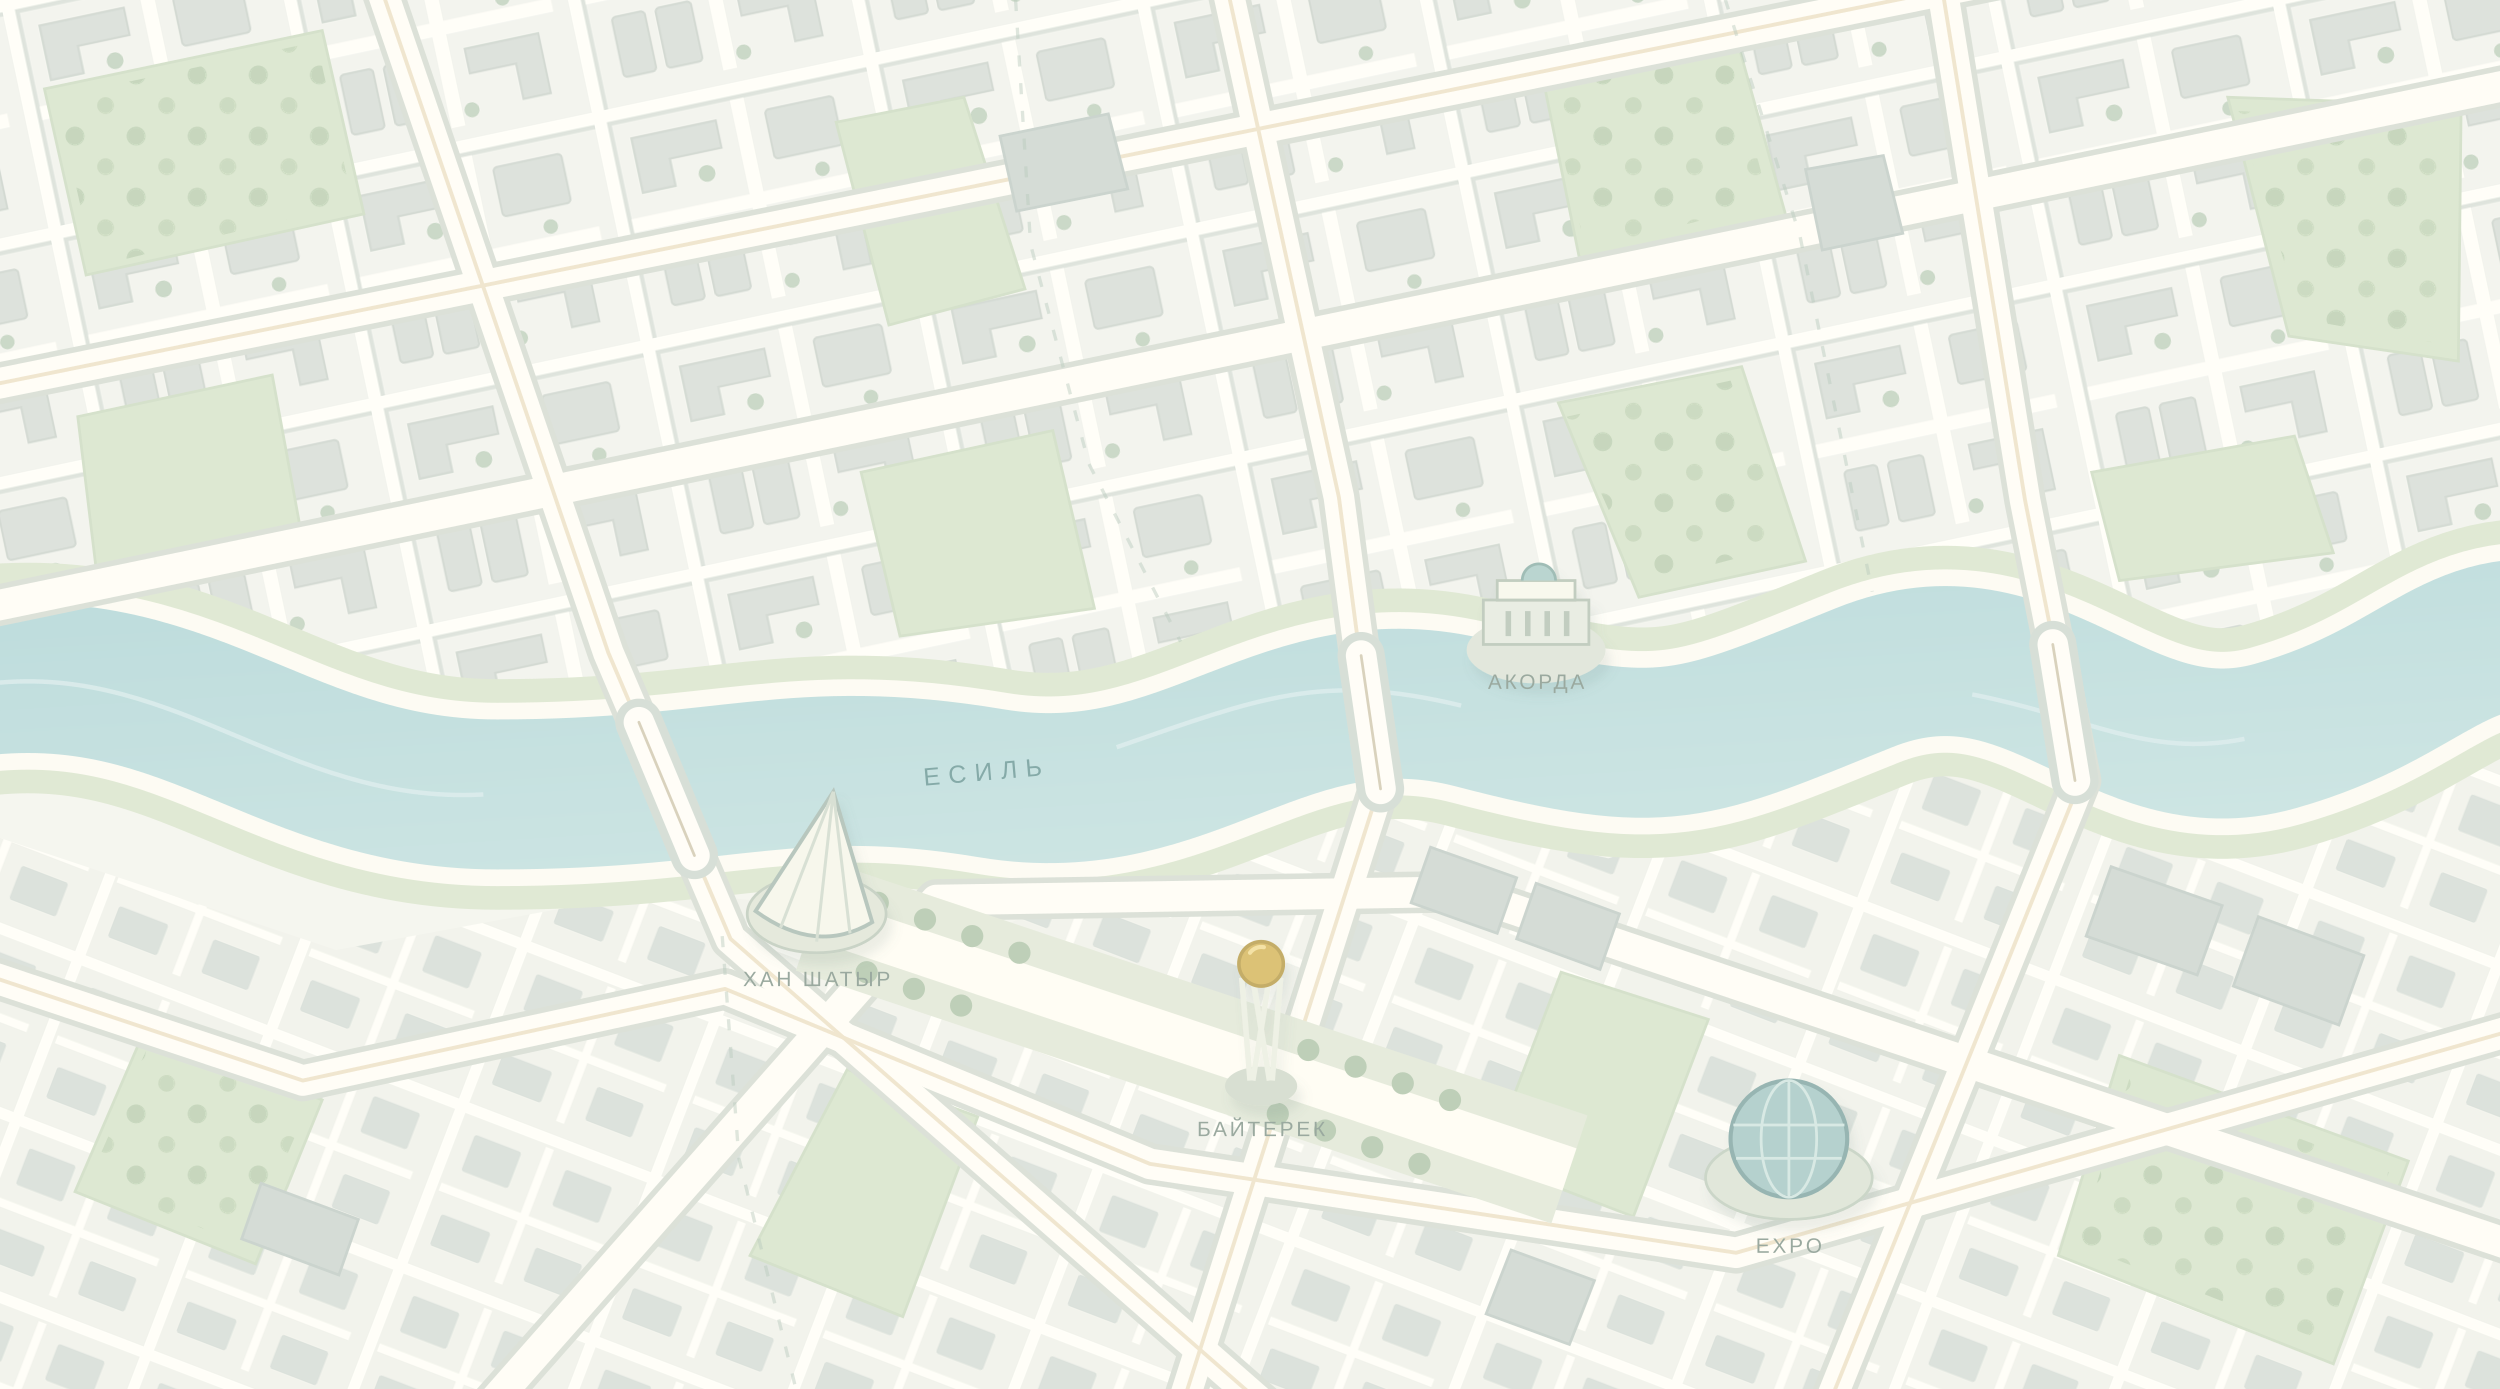
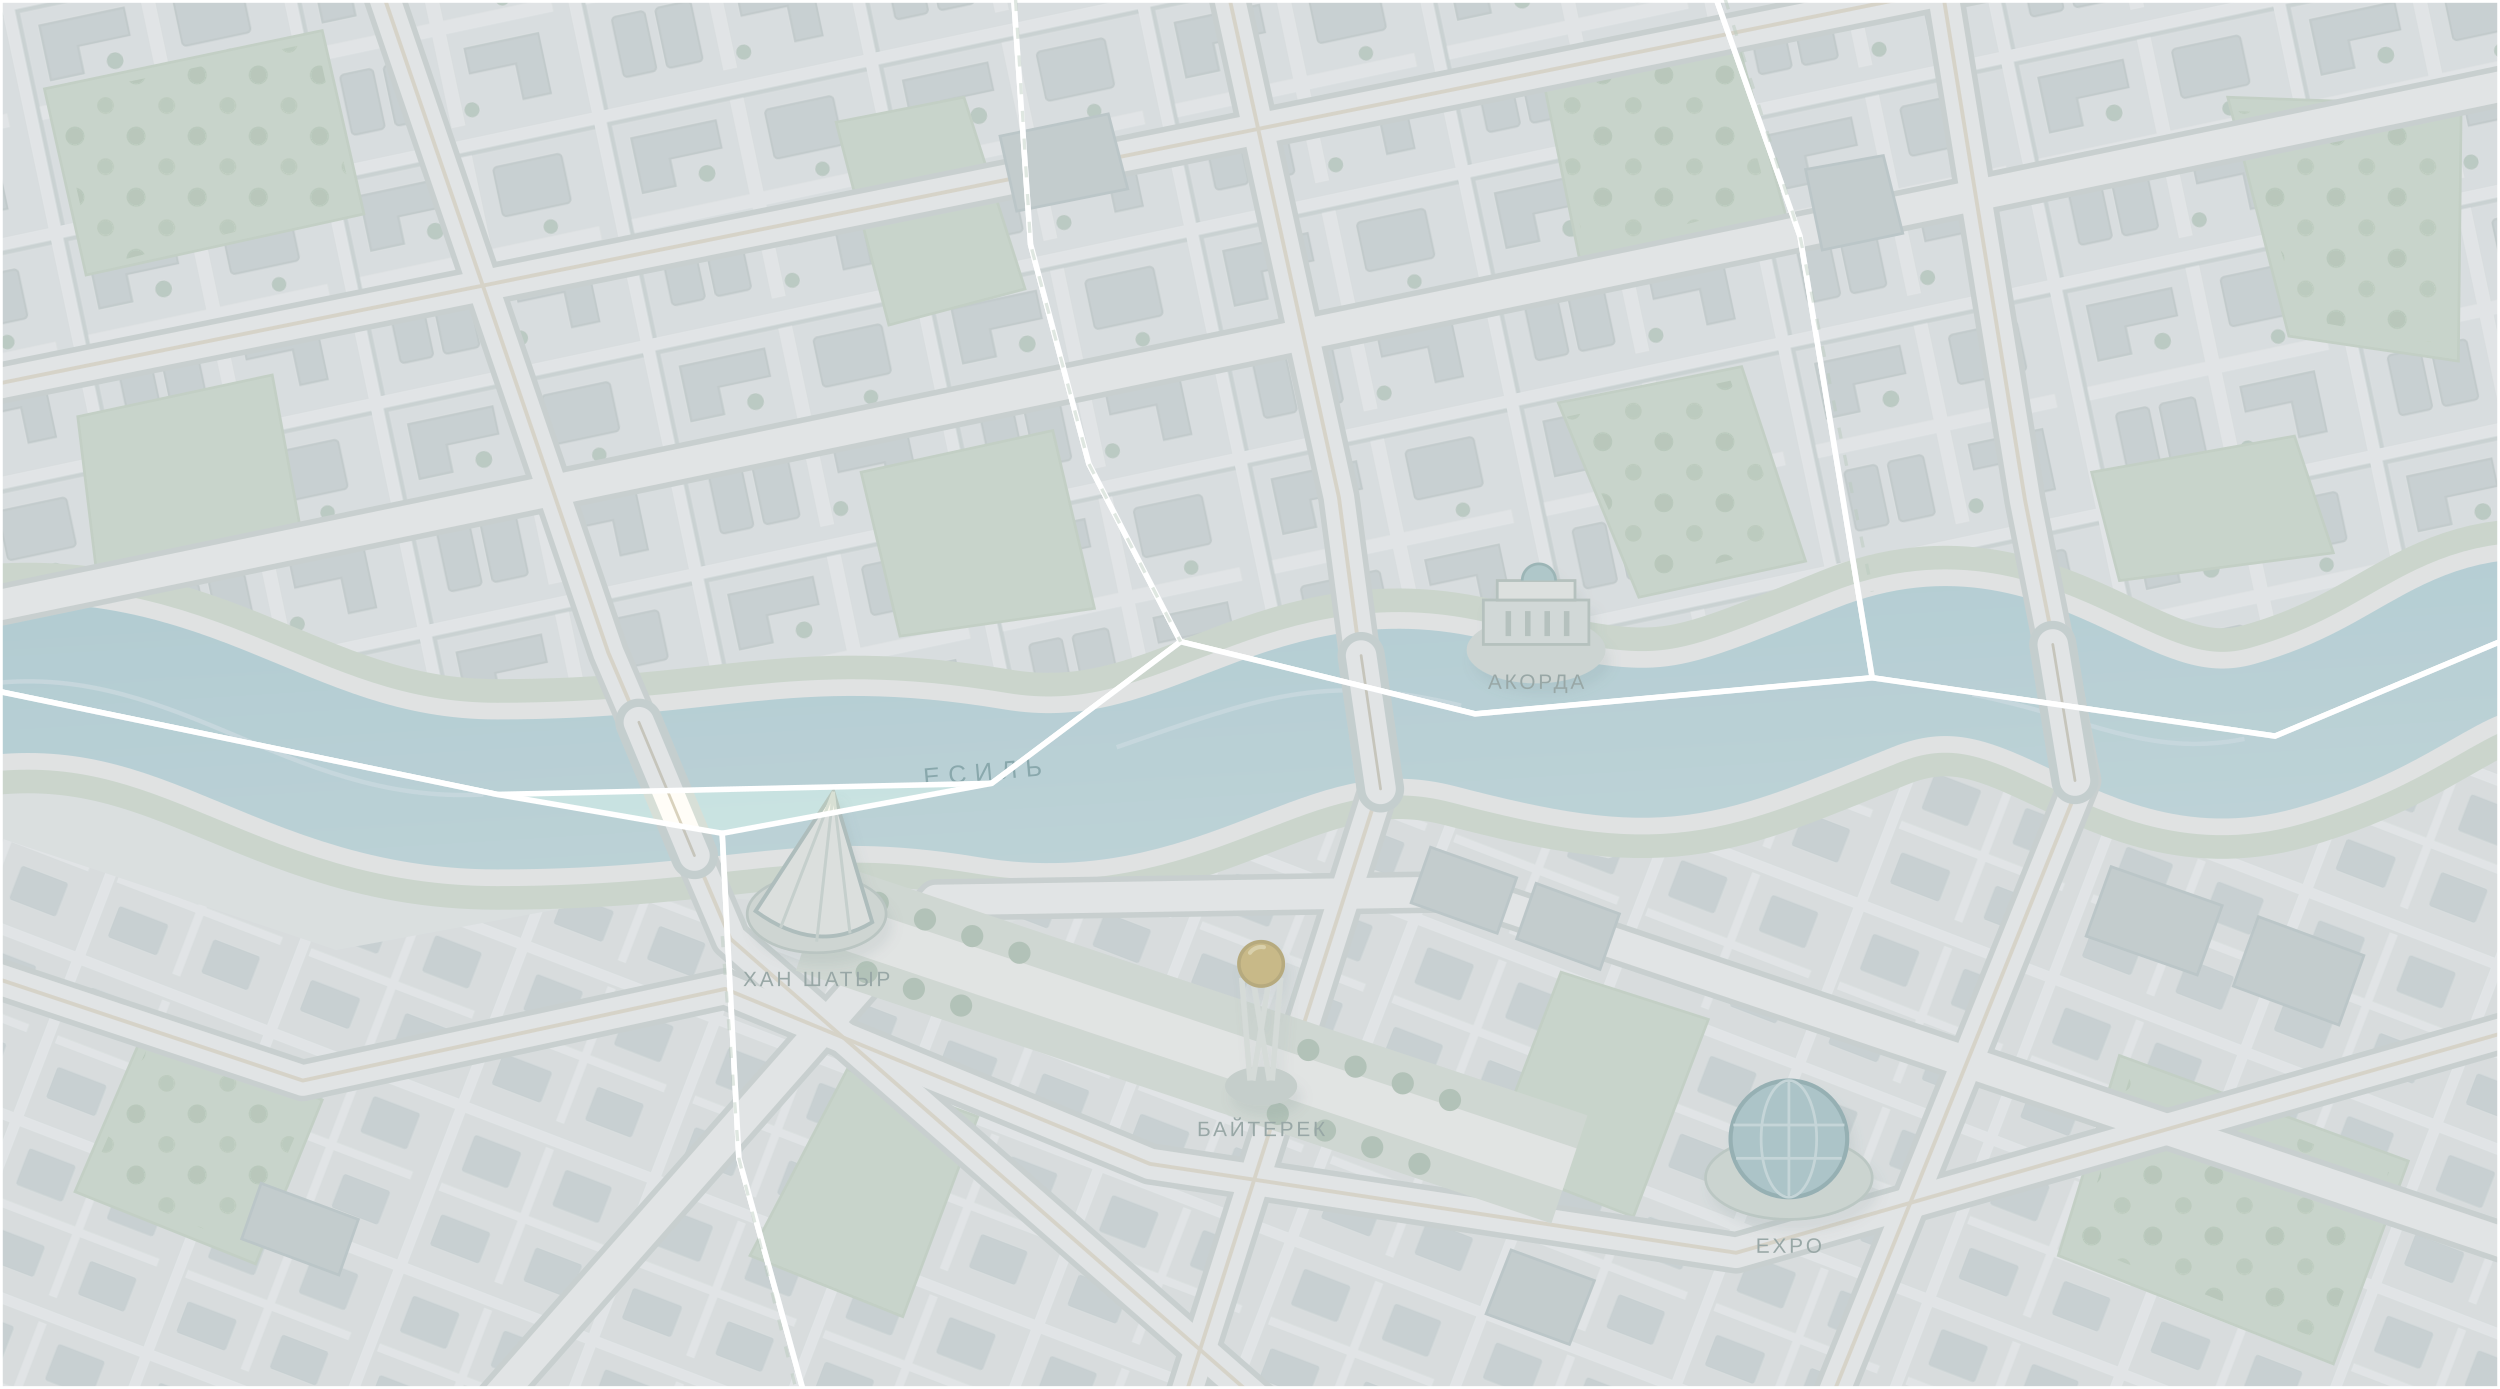
<svg xmlns="http://www.w3.org/2000/svg" width="900" height="500" viewBox="0 0 900 500" role="img" aria-labelledby="map-title map-desc">
  <defs>
    <pattern id="blocks" width="100" height="84" patternUnits="userSpaceOnUse" patternTransform="rotate(-12)">
      <rect width="100" height="84" fill="#f3f4ee" />
      <path d="M0 0H100M0 0V84" fill="none" stroke="#dfe4dd" stroke-width="12" />
      <path d="M0 0H100M0 0V84" fill="none" stroke="#fffef8" stroke-width="9" />
      <path d="M52 6V79M6 43H94" fill="none" stroke="#fffef8" stroke-width="5" />
      <g fill="#dde2dc" stroke="#d5dbd4" stroke-width=".8">
        <path d="M12 12h31v10H24v10H12z" />
        <rect x="61" y="12" width="25" height="18" rx="1.5" />
        <rect x="14" y="52" width="12" height="22" rx="1.5" />
        <rect x="30" y="52" width="13" height="22" rx="1.5" />
        <path d="M60 52h27v22H77V61H60z" />
      </g>
      <g fill="#cbd9c8">
        <circle cx="36" cy="30" r="3" />
        <circle cx="77" cy="37" r="2.6" />
        <circle cx="58" cy="74" r="2.7" />
      </g>
    </pattern>
    <pattern id="fineBlocks" width="74" height="62" patternUnits="userSpaceOnUse" patternTransform="rotate(21)">
      <rect width="74" height="62" fill="#f2f3ec" />
      <path d="M0 0H74M0 0V62" stroke="#fffef8" stroke-width="8" fill="none" />
      <path d="M37 5V57M5 32H68" stroke="#fffef8" stroke-width="3" fill="none" />
      <g fill="#dce2dc">
        <rect x="10" y="10" width="18" height="14" rx="1" />
        <rect x="45" y="10" width="18" height="14" rx="1" />
        <rect x="9" y="41" width="19" height="12" rx="1" />
        <rect x="45" y="40" width="18" height="13" rx="1" />
      </g>
    </pattern>
    <pattern id="trees" width="22" height="22" patternUnits="userSpaceOnUse">
      <circle cx="5" cy="5" r="3.4" fill="#bdcfb4" />
      <circle cx="16" cy="16" r="3" fill="#c5d5ba" />
    </pattern>
    <linearGradient id="river" x1="0" y1="0" x2="1" y2="1">
      <stop stop-color="#bfdddd" />
      <stop offset="1" stop-color="#cde5e3" />
    </linearGradient>
    <filter id="landmarkShadow" x="-50%" y="-50%" width="200%" height="200%">
      <feDropShadow dx="2" dy="4" stdDeviation="2" flood-color="#72867b" flood-opacity=".13" />
    </filter>
  </defs>
  <rect width="900" height="500" fill="#f5f6ef" />
  <path d="M-50-40H945V210L868 251 771 222 657 252 535 222 403 267 271 247 145 293-50 220Z" fill="url(#blocks)" />
  <path d="M-20 295L121 342 235 321 364 332 480 287 579 309 687 275 813 303 930 259V540H-20Z" fill="url(#fineBlocks)" />
  <g fill="#dde8d2" stroke="#d5e1cb" stroke-width="1">
    <path d="M16 32l100-21 15 66-100 22z" />
    <path d="M301 44l46-9 22 69-49 13z" />
    <path d="M554 21l69-15 20 72-74 17z" />
    <path d="M802 35l84 3-1 92-61-9z" />
    <path d="M561 145l66-13 23 70-60 13z" />
    <path d="M28 150l70-15 11 60-74 13z" />
    <path d="M310 170l69-15 15 64-70 10z" />
    <path d="M753 170l73-13 14 42-77 10z" />
    <path d="M52 371l64 25-24 59-65-26z" />
    <path d="M305 385l47 17-27 72-55-22z" />
    <path d="M562 350l53 17-27 71-52-20z" />
    <path d="M763 380l104 38-27 73-99-39z" />
  </g>
  <g opacity=".7" fill="url(#trees)">
    <path d="M20 35l94-20 13 58-93 23z" />
    <path d="M555 25l65-15 17 63-66 17z" />
    <path d="M805 40l75 3v81l-51-9z" />
    <path d="M564 150l59-13 21 59-53 14z" />
    <path d="M54 375l57 23-22 51-57-24z" />
    <path d="M767 387l93 35-23 61-89-35z" />
  </g>
  <path d="M-30 249C64 227 95 286 179 286S285 270 357 282 462 239 531 257 609 269 671 244 762 281 819 265 884 219 931 231" fill="none" stroke="#e0e9d4" stroke-width="83" />
  <path d="M-30 249C64 227 95 286 179 286S285 270 357 282 462 239 531 257 609 269 671 244 762 281 819 265 884 219 931 231" fill="none" stroke="#fdfbf3" stroke-width="66" />
  <path d="M-30 249C64 227 95 286 179 286S285 270 357 282 462 239 531 257 609 269 671 244 762 281 819 265 884 219 931 231" fill="none" stroke="url(#river)" stroke-width="54" />
  <path d="M-10 247C61 235 102 290 174 286M402 269c52-18 74-27 124-15M710 250c41 8 63 23 98 16" fill="none" stroke="#deeeee" stroke-width="1.6" opacity=".8" />
  <g fill="none" stroke-linecap="round" stroke-linejoin="round">
    <g stroke="#dce1d8" stroke-width="15">
      <path d="M-30 144L925-49" />
      <path d="M-30 224L925 26" />
      <path d="M125-40L219 235 263 338 487 534" />
      <path d="M434-40L482 179 496 285 417 533" />
      <path d="M695-30L729 180 749 281 649 529" />
      <path d="M-23 345L109 389 261 356 414 419 625 451 925 365" />
      <path d="M157 528L337 324 526 321 918 453" />
    </g>
    <g stroke="#fffdf6" stroke-width="11">
      <path d="M-30 144L925-49" />
      <path d="M-30 224L925 26" />
      <path d="M125-40L219 235 263 338 487 534" />
      <path d="M434-40L482 179 496 285 417 533" />
      <path d="M695-30L729 180 749 281 649 529" />
      <path d="M-23 345L109 389 261 356 414 419 625 451 925 365" />
      <path d="M157 528L337 324 526 321 918 453" />
    </g>
    <g stroke="#e6d7b6" stroke-width="1.4" opacity=".6">
      <path d="M-30 144L925-49" />
      <path d="M125-40L219 235 263 338 487 534" />
      <path d="M434-40L482 179 496 285 417 533" />
      <path d="M695-30L729 180 749 281 649 529" />
      <path d="M-23 345L109 389 261 356 414 419 625 451 925 365" />
    </g>
    <g stroke="#d7dfd7" stroke-width="17">
      <path d="M230 260l20 48" />
      <path d="M490 236l7 48" />
      <path d="M739 232l8 49" />
    </g>
    <g stroke="#fffdf7" stroke-width="11">
      <path d="M230 260l20 48" />
      <path d="M490 236l7 48" />
      <path d="M739 232l8 49" />
    </g>
    <g stroke="#d9d2bd" stroke-width="1">
      <path d="M230 260l20 48" />
      <path d="M490 236l7 48" />
      <path d="M739 232l8 49" />
    </g>
  </g>
  <path d="M293 330L565 421" stroke="#e6ebdc" stroke-width="41" />
  <path d="M293 330L565 421" stroke="#fffdf4" stroke-width="16" />
  <g fill="#becfb8">
    <circle cx="316" cy="325" r="4" />
    <circle cx="333" cy="331" r="4" />
    <circle cx="350" cy="337" r="4" />
    <circle cx="367" cy="343" r="4" />
    <circle cx="312" cy="350" r="4" />
    <circle cx="329" cy="356" r="4" />
    <circle cx="346" cy="362" r="4" />
    <circle cx="471" cy="378" r="4" />
    <circle cx="488" cy="384" r="4" />
    <circle cx="505" cy="390" r="4" />
    <circle cx="522" cy="396" r="4" />
    <circle cx="460" cy="401" r="4" />
    <circle cx="477" cy="407" r="4" />
    <circle cx="494" cy="413" r="4" />
    <circle cx="511" cy="419" r="4" />
  </g>
  <g fill="#d5dcd6" stroke="#cbd4ce" stroke-width="1">
    <path d="M515 305l31 11-7 20-31-11z" />
    <path d="M553 318l30 11-7 20-30-11z" />
    <path d="M650 61l28-5 7 28-29 6z" />
    <path d="M360 49l39-8 7 27-40 8z" />
    <path d="M94 426l35 13-7 20-35-13z" />
    <path d="M544 450l30 11-9 23-30-11z" />
    <path d="M760 312l40 14-9 25-40-14z" />
    <path d="M813 330l38 14-9 25-38-14z" />
  </g>
  <g filter="url(#landmarkShadow)">
    <ellipse cx="294" cy="329" rx="25" ry="14" fill="#e5e9dc" stroke="#c9d3c6" />
    <path d="M272 328L300 285 314 332Q294 344 272 328Z" fill="#f7f7ec" stroke="#b8c7be" stroke-width="1.4" />
    <path d="M300 285L294 339M300 285L306 336M300 285L281 334" fill="none" stroke="#d8e0d4" stroke-width="1.1" />
    <ellipse cx="454" cy="391" rx="13" ry="7" fill="#d8dfd2" />
    <path d="M450 389L447 352M458 389L461 352M451 389L457 352M457 389L451 352" stroke="#eef1e5" stroke-width="2" />
    <path d="M448 352Q454 344 460 352" fill="none" stroke="#afbbb0" stroke-width="1.2" />
    <circle cx="454" cy="347" r="8" fill="#dcc276" stroke="#c4ad68" stroke-width="1.3" />
    <path d="M450 343a5 5 0 0 1 5-2" fill="none" stroke="#f4e2a6" stroke-width="1.5" stroke-linecap="round" />
    <ellipse cx="644" cy="424" rx="30" ry="15" fill="#e1e7da" stroke="#cbd6c8" />
    <circle cx="644" cy="410" r="21" fill="#b5d1ce" stroke="#97b5b2" stroke-width="1.5" />
    <ellipse cx="644" cy="410" rx="10" ry="21" fill="none" stroke="#d8e9e4" stroke-width="1" />
    <path d="M624 405h40M625 417h38M644 389v42" fill="none" stroke="#d8e9e4" stroke-width="1" />
    <ellipse cx="553" cy="234" rx="25" ry="12" fill="#e2e7dc" />
    <path d="M534 232v-16h38v16z" fill="#e9ede3" stroke="#c2cdc0" />
    <path d="M539 216v-7h28v7z" fill="#f8f8ed" stroke="#c2cdc0" />
    <path d="M548 209a6 6 0 0 1 12 0" fill="#bad5d0" stroke="#a0bdb6" />
    <path d="M543 220v9M550 220v9M557 220v9M564 220v9" stroke="#c2cdc0" stroke-width="2" />
  </g>
  <g font-family="Arial,sans-serif" text-anchor="middle" fill="#9aa99f" font-size="7.5" letter-spacing="1">
    <text x="294" y="355">ХАН ШАТЫР</text>
    <text x="454" y="409">БАЙТЕРЕК</text>
    <text x="644" y="451">EXPO</text>
    <text x="553" y="248">АКОРДА</text>
    <text x="354" y="281" fill="#85aaa8" font-size="9" letter-spacing="3" transform="rotate(-5 354 281)">ЕСИЛЬ</text>
  </g>
+   <g fill="#94a3b8" fill-opacity=".28" stroke="#ffffff" stroke-width="2" pointer-events="none">
+     <path id="saryarka" d="M0 0H365L371 88 392 167 425 231 357 282 179 286 0 249Z" />
+     <path id="baikonur" d="M365 0H618L648 85 674 244 531 257 425 231 392 167 371 88Z" />
+     <path id="almaty" d="M618 0H900V231L819 265 674 244 648 85Z" />
+     <path id="nura" d="M0 249L179 286 260 300 266 417 289 500H0Z" />
+     <path id="esil" d="M260 300L357 282 425 231 531 257 674 244 819 265 900 231V500H289L266 417Z" />
+   </g>
  <g fill="none" stroke="#b8c9bc" stroke-width="1.2" stroke-dasharray="4 6" opacity=".45">
    <path d="M365-10L371 88 392 167 425 231" />
    <path d="M618-10L648 85 674 213" />
    <path d="M260 337L266 417 289 510" />
  </g>
</svg>
